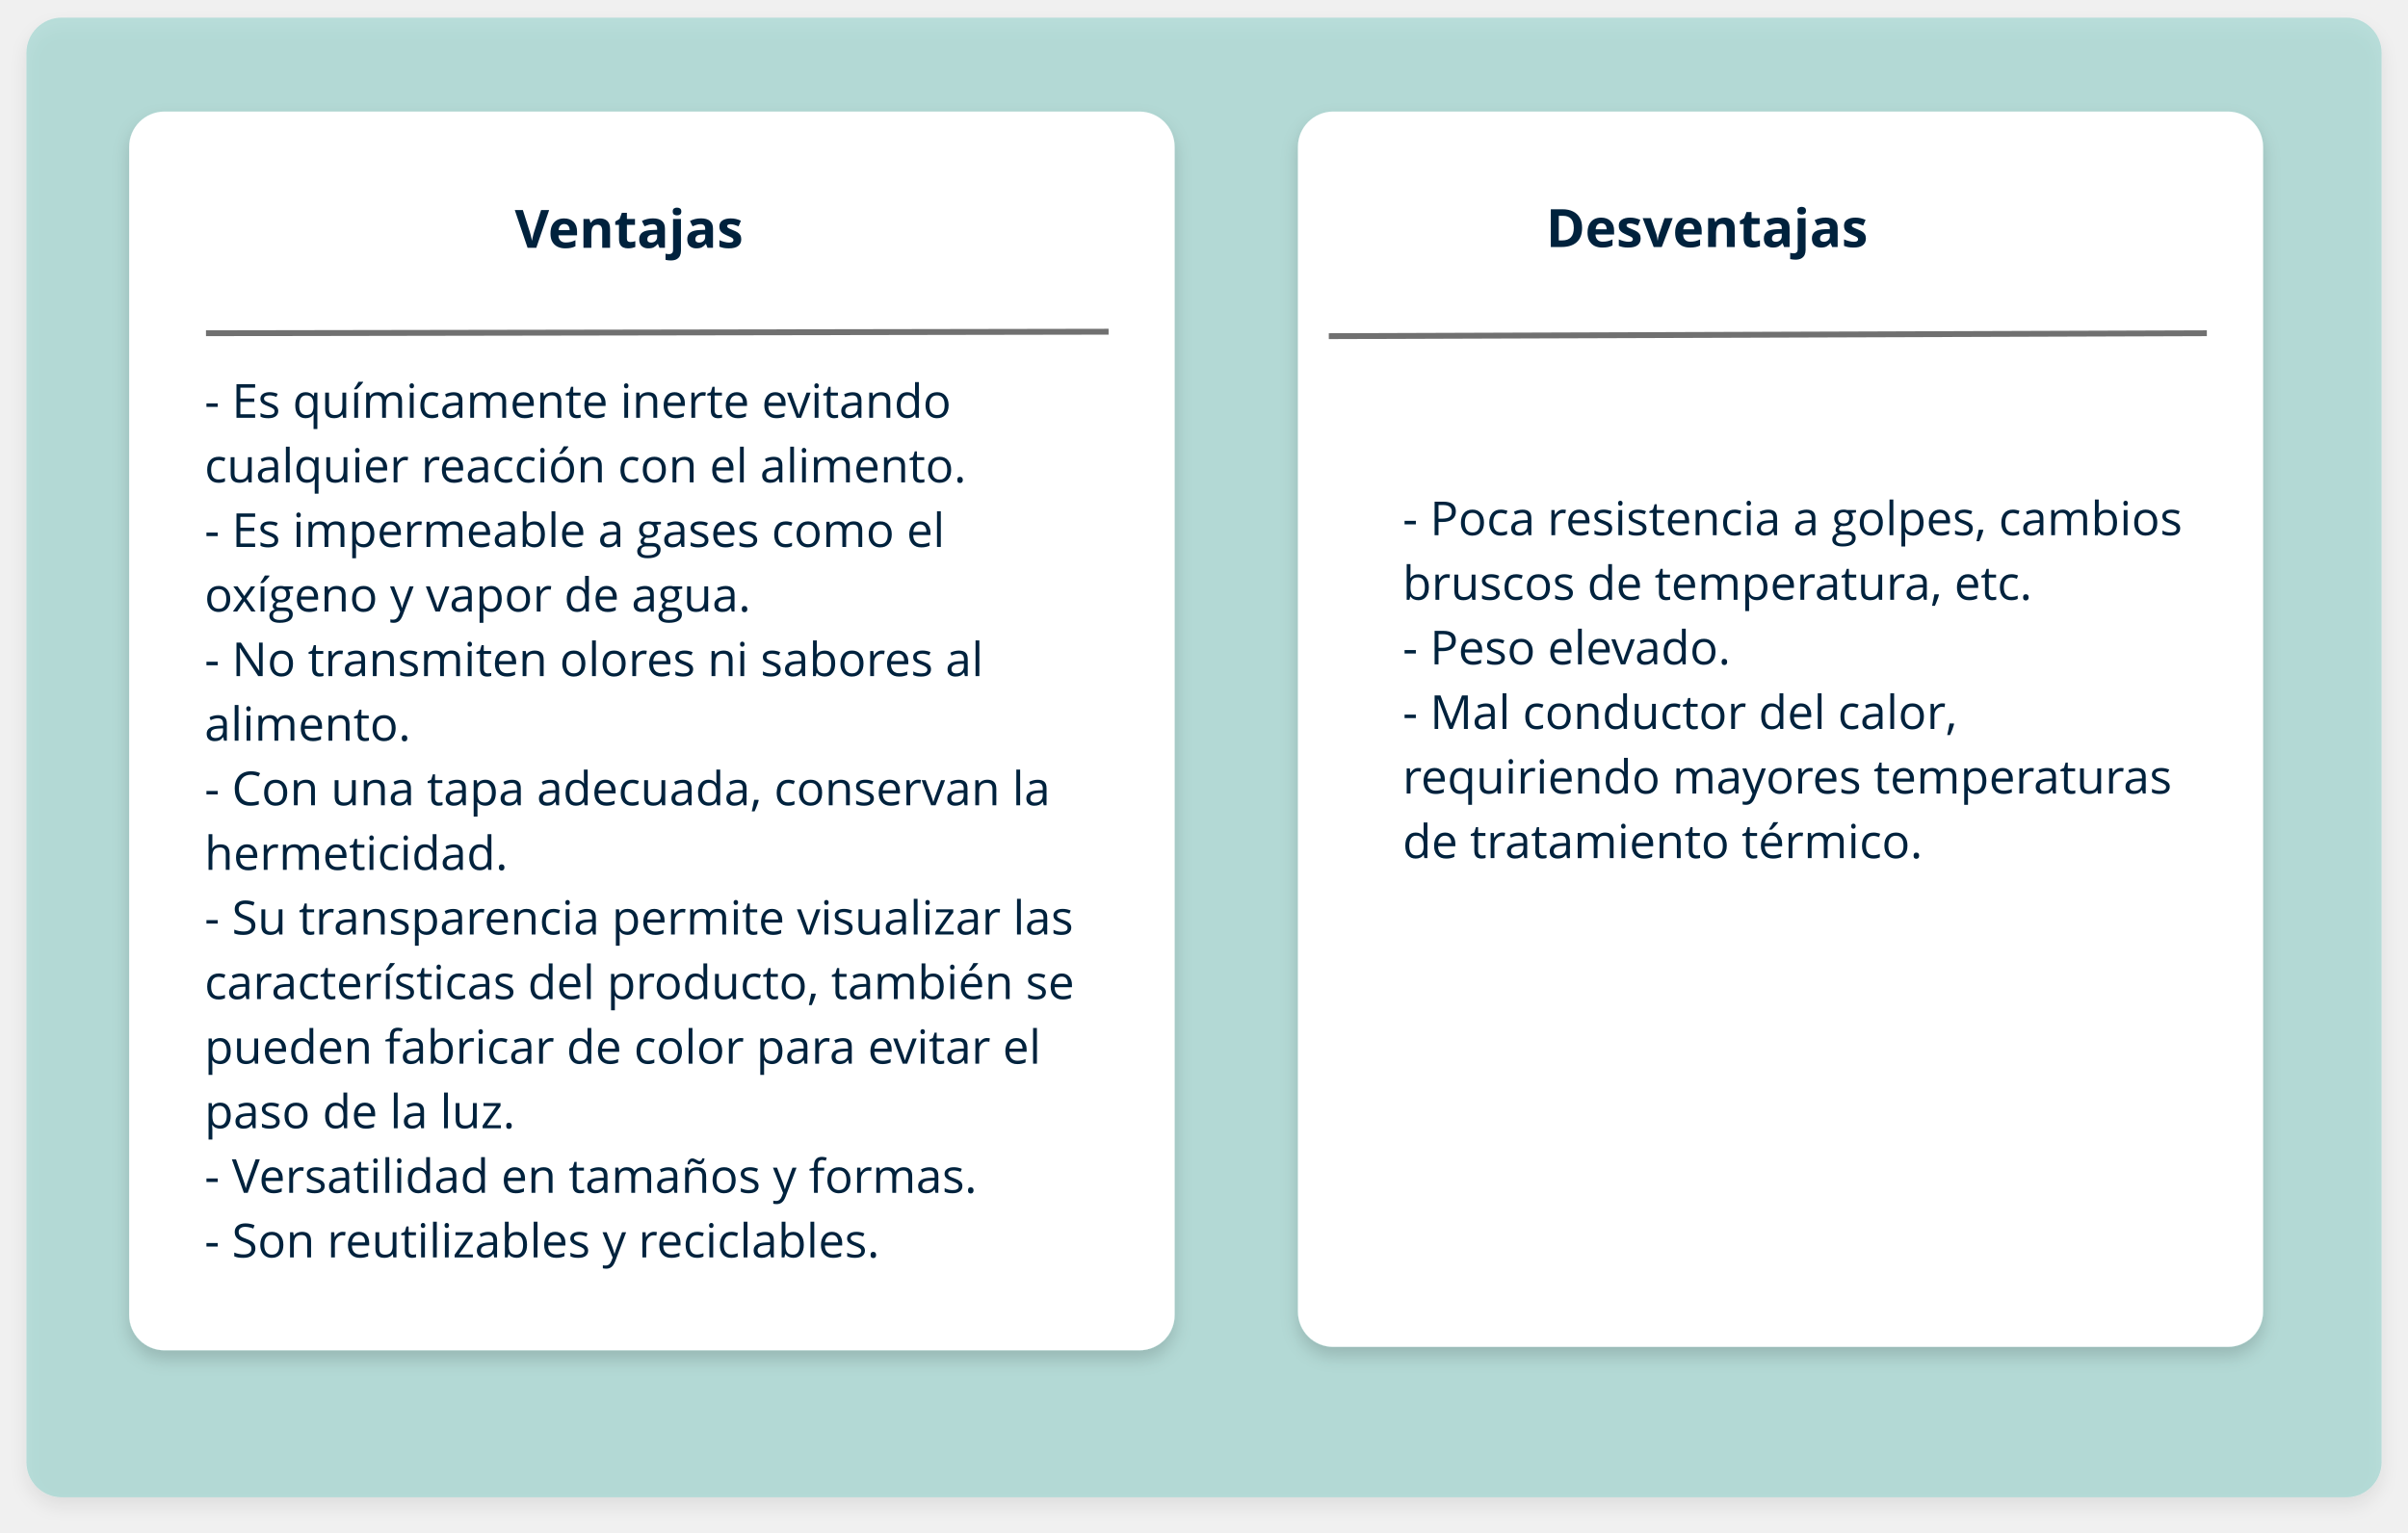
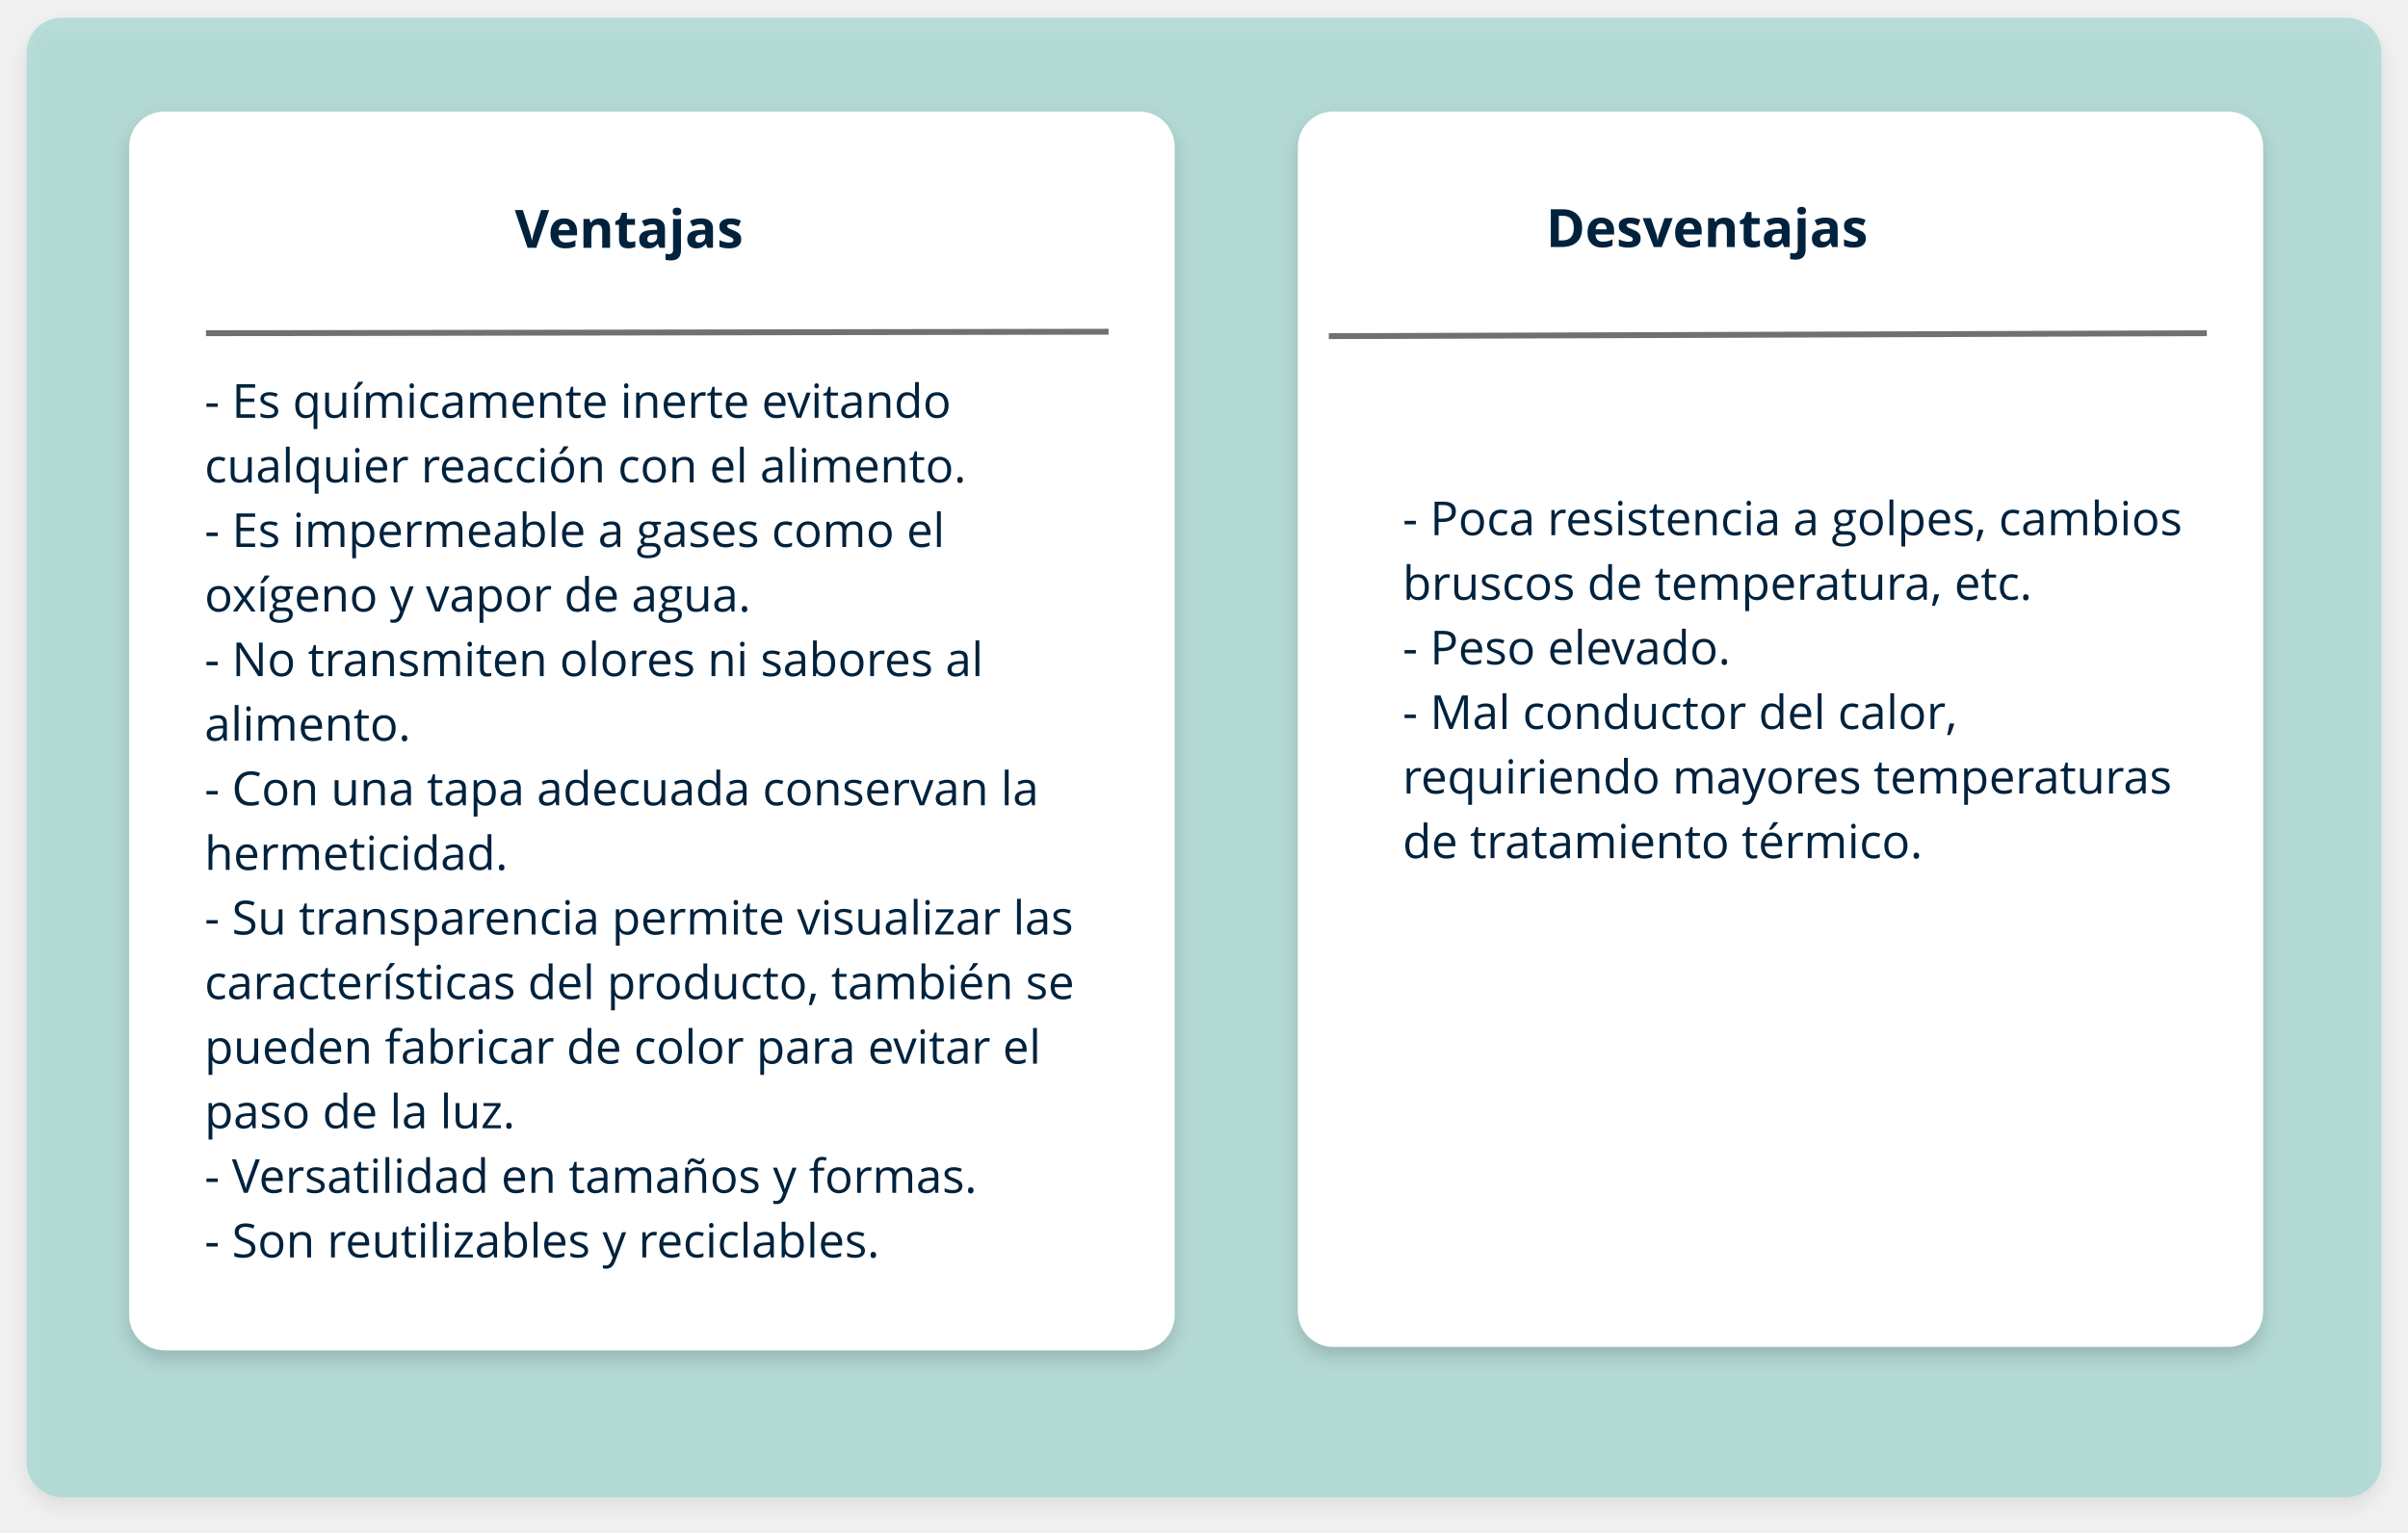
<svg xmlns="http://www.w3.org/2000/svg" width="820" height="522" viewBox="0 0 820 522">
  <defs>
    <filter id="Rectángulo_902" x="0" y="0" width="820" height="522" filterUnits="userSpaceOnUse">
      <feOffset dy="3" input="SourceAlpha" />
      <feGaussianBlur stdDeviation="3" result="blur" />
      <feFlood flood-opacity="0.161" />
      <feComposite operator="in" in2="blur" />
      <feComposite in="SourceGraphic" />
    </filter>
    <filter id="Rectángulo_902-2" x="35" y="32" width="374" height="439.931" filterUnits="userSpaceOnUse">
      <feOffset dy="3" input="SourceAlpha" />
      <feGaussianBlur stdDeviation="3" result="blur-2" />
      <feFlood flood-opacity="0.161" />
      <feComposite operator="in" in2="blur-2" />
      <feComposite in="SourceGraphic" />
    </filter>
    <filter id="Rectángulo_902-3" x="433" y="32" width="346.646" height="438.767" filterUnits="userSpaceOnUse">
      <feOffset dy="3" input="SourceAlpha" />
      <feGaussianBlur stdDeviation="3" result="blur-3" />
      <feFlood flood-opacity="0.161" />
      <feComposite operator="in" in2="blur-3" />
      <feComposite in="SourceGraphic" />
    </filter>
  </defs>
-   <g id="Grupo_8528" data-name="Grupo 8528" transform="translate(-170 -3111)">
+   <g id="Grupo_8526" data-name="Grupo 8526" transform="translate(-170 -3111)">
    <g id="Grupo_7954" data-name="Grupo 7954" transform="translate(-681 2074.004)">
      <g transform="matrix(1, 0, 0, 1, 851, 1037)" filter="url(#Rectángulo_902)">
        <rect id="Rectángulo_902-4" data-name="Rectángulo 902" width="802" height="504" rx="12" transform="translate(9 6)" fill="#80cbc4" opacity="0.49" />
      </g>
    </g>
    <g id="Grupo_7956" data-name="Grupo 7956" transform="translate(207.646 3149)">
      <g transform="matrix(1, 0, 0, 1, -37.65, -38)" filter="url(#Rectángulo_902-2)">
        <rect id="Rectángulo_902-5" data-name="Rectángulo 902" width="356" height="421.931" rx="12" transform="translate(44 38)" fill="#fff" />
      </g>
      <text id="Ventajas" transform="translate(36.031 29.409)" fill="#00223d" font-size="18" font-family="Montserrat-SemiBold, Montserrat" font-weight="600">
        <tspan x="101.626" y="17">Ventajas</tspan>
      </text>
-       <text id="_-_Es_químicamente_inerte_evitando_cualquier_reacción_con_el_alimento._-_Es_impermeable_a_gases_como_el_oxígeno_y_vapor_de_agua._-_No_transmiten_olores_ni_sabores_al_alimento._-_Con_una_tapa_adecuada_conservan_la_hermeticidad._-_Su_transparencia_permite_vi" data-name="- Es químicamente inerte evitando cualquier reacción con el alimento. - Es impermeable a gases como el oxígeno y vapor de agua. - No transmiten olores ni sabores al alimento. - Con una tapa adecuada, conservan la hermeticidad. - Su transparencia permite vi" transform="translate(32 87.302)" fill="#00223d" font-size="16" font-family="OpenSans, Open Sans">
+       <text id="_-_Es_químicamente_inerte_evitando_cualquier_reacción_con_el_alimento._-_Es_impermeable_a_gases_como_el_oxígeno_y_vapor_de_agua._-_No_transmiten_olores_ni_sabores_al_alimento._-_Con_una_tapa_adecuada_conservan_la_hermeticidad._-_Su_transparencia_permite_vis" data-name="- Es químicamente inerte evitando cualquier reacción con el alimento. - Es impermeable a gases como el oxígeno y vapor de agua. - No transmiten olores ni sabores al alimento. - Con una tapa adecuada conservan la hermeticidad. - Su transparencia permite vis" transform="translate(32 87.302)" fill="#00223d" font-size="16" font-family="OpenSans, Open Sans">
        <tspan x="0" y="17">- Es químicamente inerte evitando </tspan>
        <tspan x="0" y="39">cualquier reacción con el alimento.</tspan>
        <tspan x="0" y="61">- Es impermeable a gases como el </tspan>
        <tspan x="0" y="83">oxígeno y vapor de agua.</tspan>
        <tspan x="0" y="105">- No transmiten olores ni sabores al </tspan>
        <tspan x="0" y="127">alimento.</tspan>
-         <tspan x="0" y="149">- Con una tapa adecuada, conservan la </tspan>
+         <tspan x="0" y="149">- Con una tapa adecuada conservan la </tspan>
        <tspan x="0" y="171">hermeticidad.</tspan>
        <tspan x="0" y="193">- Su transparencia permite visualizar las </tspan>
        <tspan x="0" y="215">características del producto, también se </tspan>
        <tspan x="0" y="237">pueden fabricar de color para evitar el </tspan>
        <tspan x="0" y="259">paso de la luz.</tspan>
        <tspan x="0" y="281">- Versatilidad en tamaños y formas.</tspan>
        <tspan x="0" y="303">- Son reutilizables y reciclables.</tspan>
      </text>
      <line id="Línea_66" data-name="Línea 66" y1="0.513" x2="307.365" transform="translate(32.5 74.987)" fill="none" stroke="#707070" stroke-width="2" />
    </g>
    <g id="Grupo_7955" data-name="Grupo 7955" transform="translate(558.646 3149)">
      <g transform="matrix(1, 0, 0, 1, -388.65, -38)" filter="url(#Rectángulo_902-3)">
        <rect id="Rectángulo_902-6" data-name="Rectángulo 902" width="328.646" height="420.767" rx="12" transform="translate(442 38)" fill="#fff" />
      </g>
      <text id="Desventajas" transform="translate(72 29.139)" fill="#00223d" font-size="18" font-family="Montserrat-SemiBold, Montserrat" font-weight="600">
        <tspan x="65.83" y="17">Desventajas</tspan>
      </text>
      <text id="_-_Poca_resistencia_a_golpes_cambios_bruscos_de_temperatura_etc._-_Peso_elevado._-_Mal_conductor_del_calor_requiriendo_mayores_temperaturas_de_tratamiento_térmico._" data-name="- Poca resistencia a golpes, cambios bruscos de temperatura, etc. - Peso elevado. - Mal conductor del calor, requiriendo mayores temperaturas de tratamiento térmico.  " transform="translate(89 127.302)" fill="#00223d" font-size="16" font-family="OpenSans, Open Sans">
        <tspan x="0" y="17">- Poca resistencia a golpes, cambios </tspan>
        <tspan x="0" y="39">bruscos de temperatura, etc.</tspan>
        <tspan x="0" y="61">- Peso elevado.</tspan>
        <tspan x="0" y="83">- Mal conductor del calor, </tspan>
        <tspan x="0" y="105">requiriendo mayores temperaturas </tspan>
        <tspan x="0" y="127">de tratamiento térmico.</tspan>
      </text>
      <line id="Línea_66-2" data-name="Línea 66" y1="1" x2="299" transform="translate(63.854 75.5)" fill="none" stroke="#707070" stroke-width="2" />
    </g>
  </g>
</svg>
